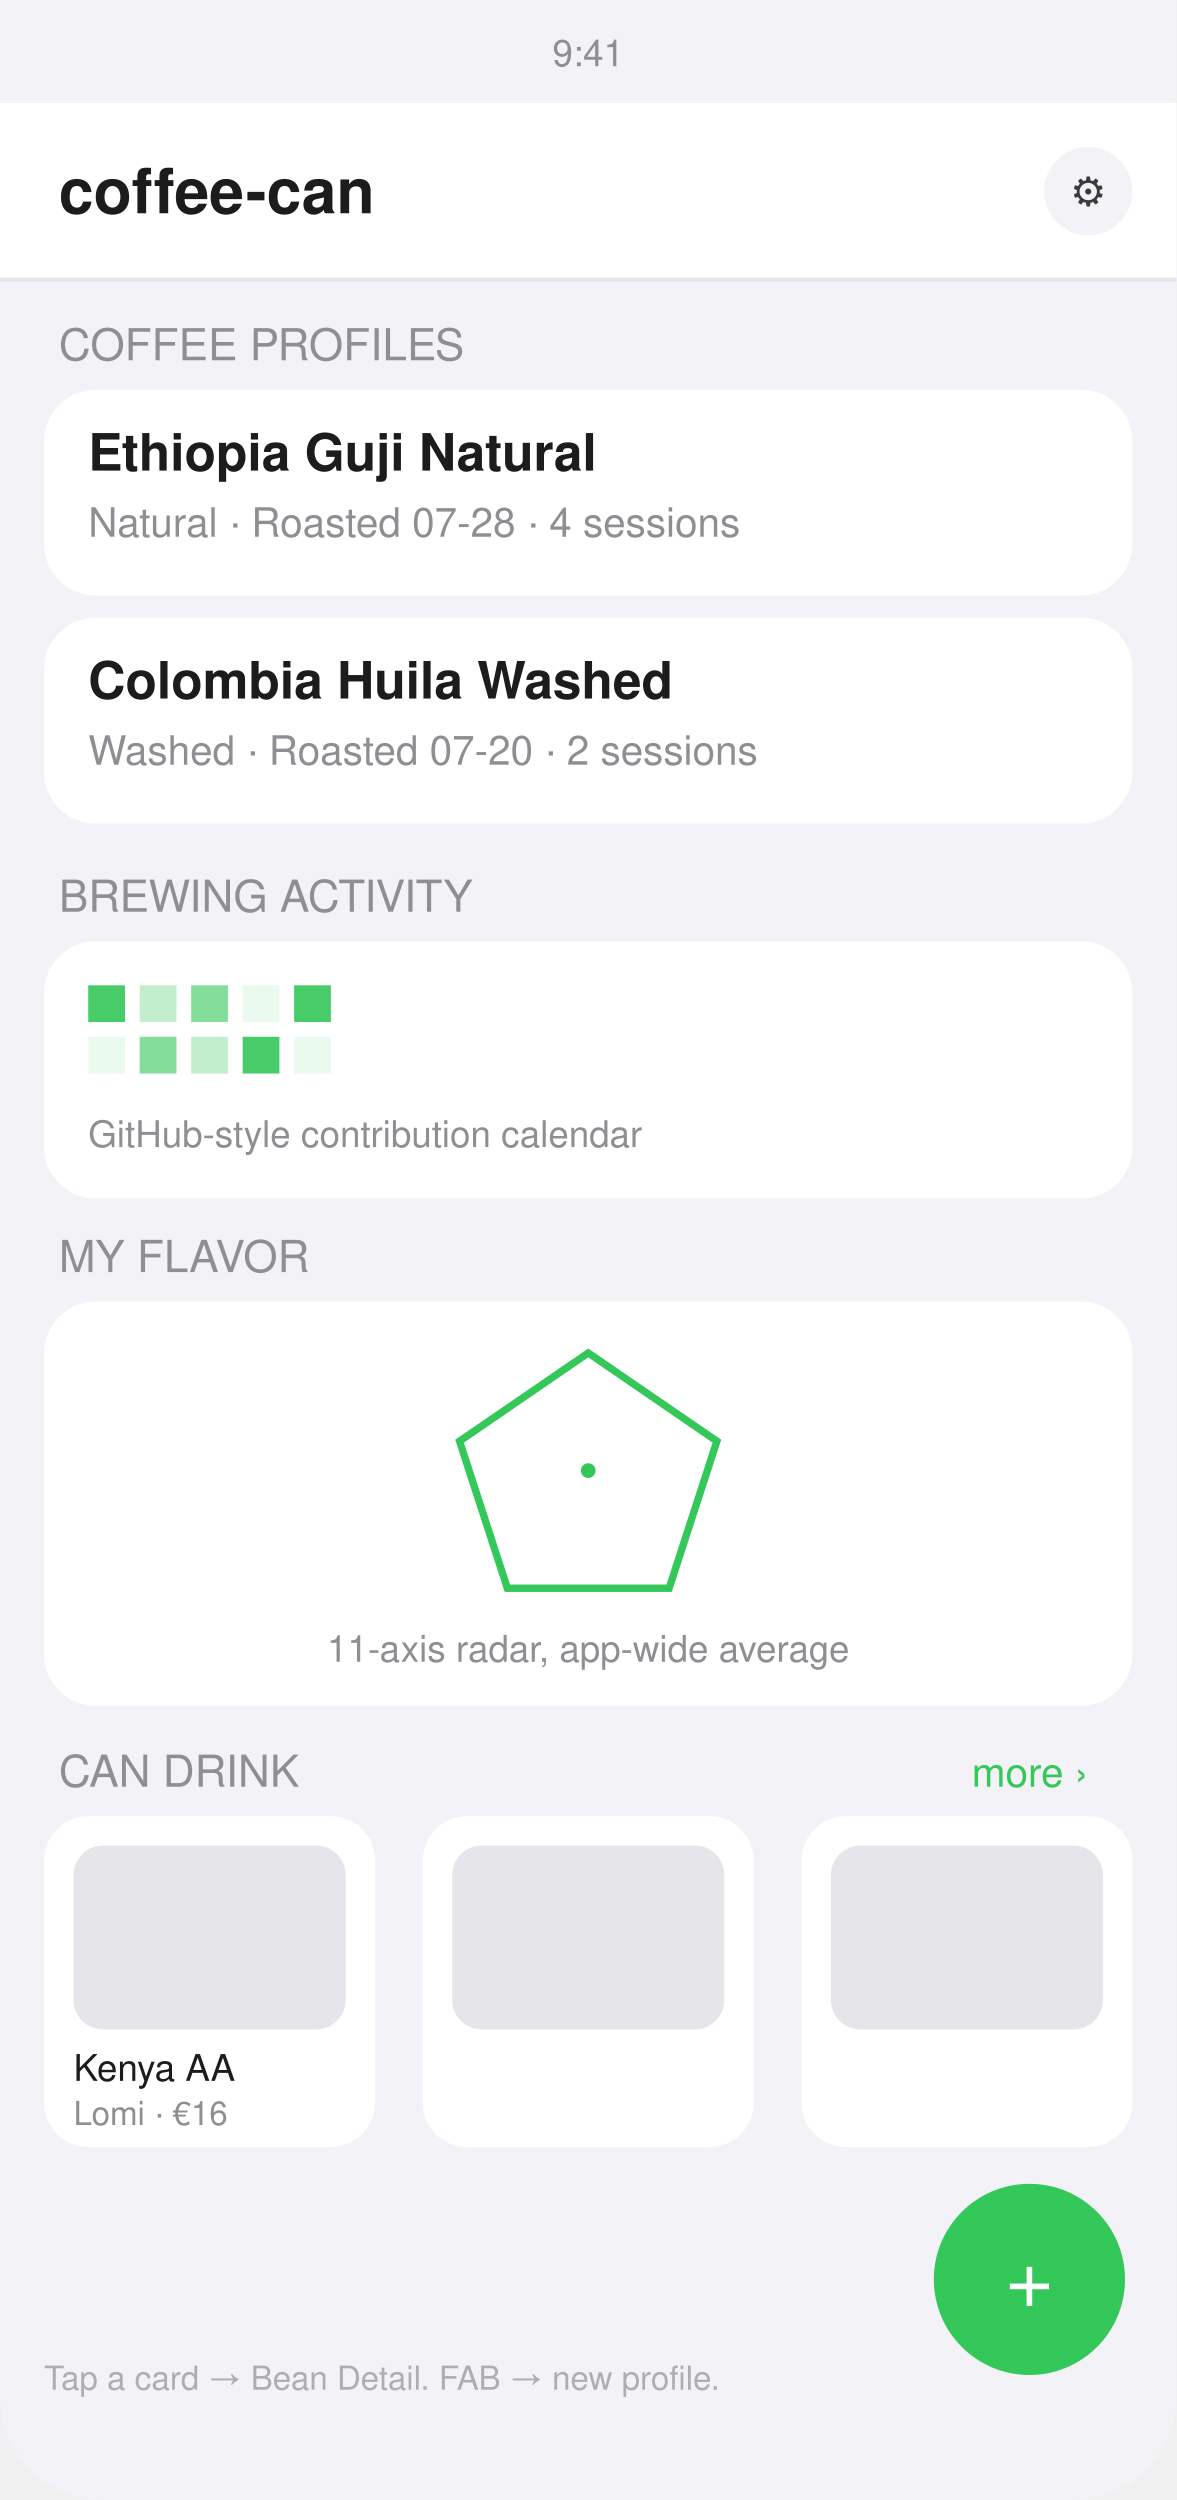
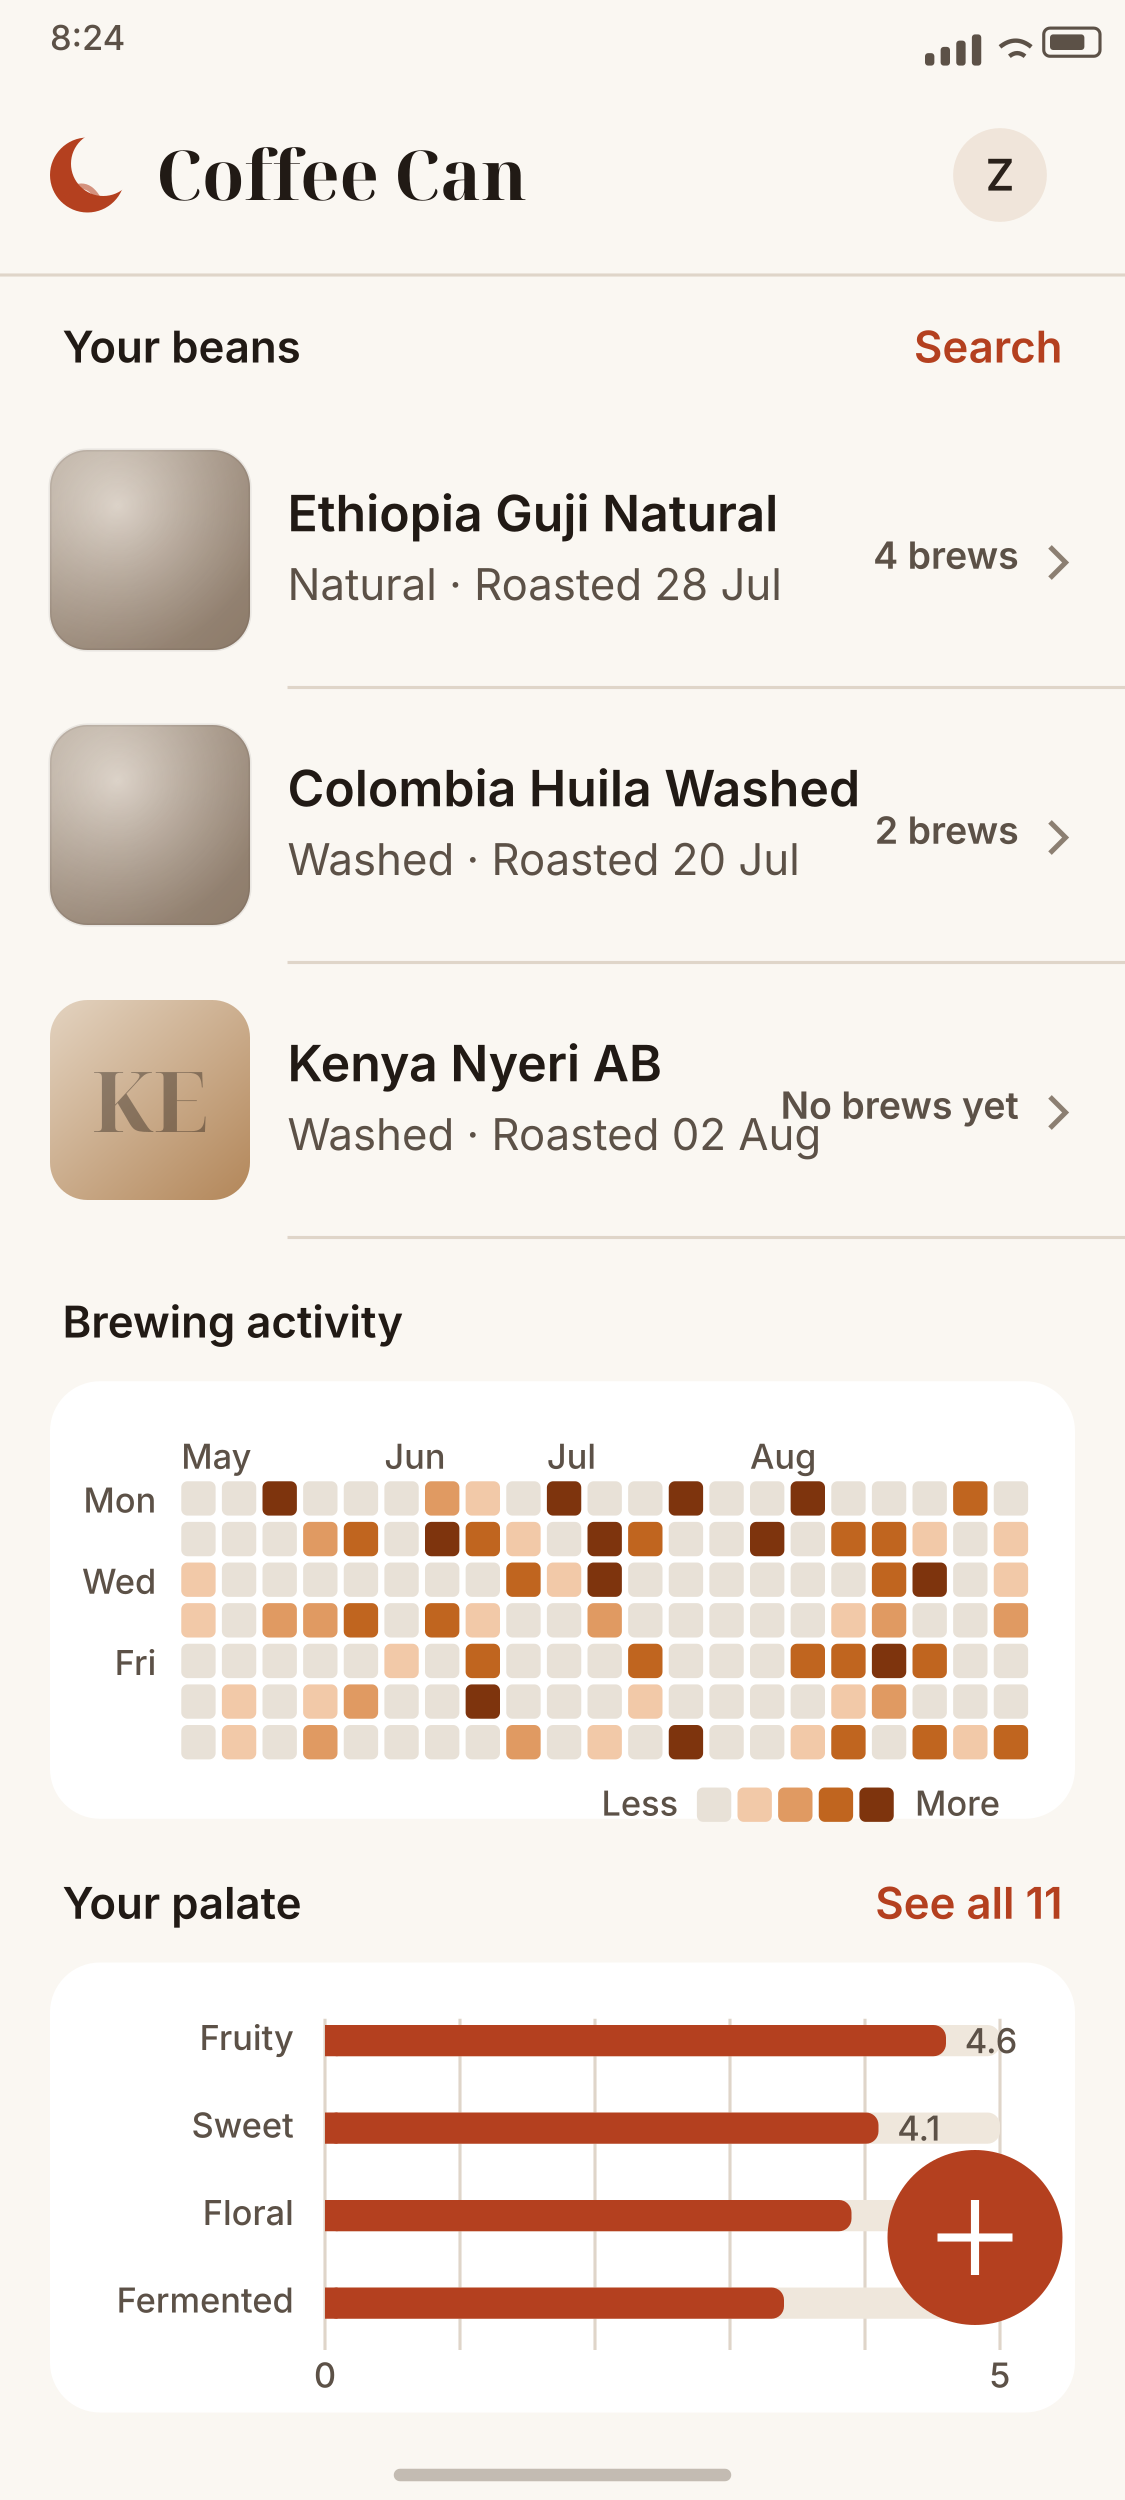
- <svg xmlns="http://www.w3.org/2000/svg" viewBox="0 0 320 680" font-family="Helvetica,Arial,sans-serif">
-   <rect width="320" height="680" rx="28" fill="#F2F2F7" />
-   <rect width="320" height="28" fill="#F2F2F7" />
-   <text x="160" y="18" font-size="10" text-anchor="middle" fill="#8E8E93">9:41</text>
-   <rect x="0" y="28" width="320" height="48" fill="#FFFFFF" />
-   <text x="16" y="58" font-size="17" font-weight="bold" fill="#1C1C1E">coffee-can</text>
-   <circle cx="296" cy="52" r="12" fill="#F2F2F7" />
-   <text x="296" y="56" font-size="11" text-anchor="middle" fill="#3A3A3C">⚙</text>
-   <line x1="0" y1="76" x2="320" y2="76" stroke="#E5E5EA" stroke-width="1" />
-   <text x="16" y="98" font-size="12" fill="#8E8E93">COFFEE PROFILES</text>
-   <g>
-     <rect x="12" y="106" width="296" height="56" rx="14" fill="#FFFFFF" />
-     <text x="24" y="128" font-size="14" font-weight="bold" fill="#1C1C1E">Ethiopia Guji Natural</text>
-     <text x="24" y="146" font-size="11" fill="#8E8E93">Natural · Roasted 07-28 · 4 sessions</text>
-   </g>
-   <g>
-     <rect x="12" y="168" width="296" height="56" rx="14" fill="#FFFFFF" />
-     <text x="24" y="190" font-size="14" font-weight="bold" fill="#1C1C1E">Colombia Huila Washed</text>
-     <text x="24" y="208" font-size="11" fill="#8E8E93">Washed · Roasted 07-20 · 2 sessions</text>
-   </g>
-   <text x="16" y="248" font-size="12" fill="#8E8E93">BREWING ACTIVITY</text>
-   <rect x="12" y="256" width="296" height="70" rx="14" fill="#FFFFFF" />
-   <g fill="#34C759">
-     <rect x="24" y="268" width="10" height="10" opacity="0.9" />
-     <rect x="38" y="268" width="10" height="10" opacity="0.3" />
-     <rect x="52" y="268" width="10" height="10" opacity="0.6" />
-     <rect x="66" y="268" width="10" height="10" opacity="0.1" />
-     <rect x="80" y="268" width="10" height="10" opacity="0.9" />
-     <rect x="24" y="282" width="10" height="10" opacity="0.1" />
-     <rect x="38" y="282" width="10" height="10" opacity="0.6" />
-     <rect x="52" y="282" width="10" height="10" opacity="0.3" />
-     <rect x="66" y="282" width="10" height="10" opacity="0.9" />
-     <rect x="80" y="282" width="10" height="10" opacity="0.1" />
-   </g>
-   <text x="24" y="312" font-size="10" fill="#8E8E93">GitHub-style contribution calendar</text>
-   <text x="16" y="346" font-size="12" fill="#8E8E93">MY FLAVOR</text>
-   <rect x="12" y="354" width="296" height="110" rx="14" fill="#FFFFFF" />
-   <polygon points="160,368 195,392 182,432 138,432 125,392" fill="none" stroke="#34C759" stroke-width="2" />
-   <circle cx="160" cy="400" r="2" fill="#34C759" />
-   <text x="160" y="452" font-size="10" text-anchor="middle" fill="#8E8E93">11-axis radar, app-wide average</text>
-   <text x="16" y="486" font-size="12" fill="#8E8E93">CAN DRINK</text>
-   <text x="296" y="486" font-size="11" text-anchor="end" fill="#34C759">more ›</text>
-   <rect x="12" y="494" width="90" height="90" rx="12" fill="#FFFFFF" />
-   <rect x="20" y="502" width="74" height="50" rx="8" fill="#E5E5EA" />
-   <text x="20" y="566" font-size="10" fill="#1C1C1E">Kenya AA</text>
-   <text x="20" y="578" font-size="9" fill="#8E8E93">Lomi · €16</text>
-   <rect x="115" y="494" width="90" height="90" rx="12" fill="#FFFFFF" />
-   <rect x="123" y="502" width="74" height="50" rx="8" fill="#E5E5EA" />
-   <rect x="218" y="494" width="90" height="90" rx="12" fill="#FFFFFF" />
-   <rect x="226" y="502" width="74" height="50" rx="8" fill="#E5E5EA" />
-   <circle cx="280" cy="620" r="26" fill="#34C759" />
-   <text x="280" y="627" font-size="22" text-anchor="middle" fill="#FFFFFF">+</text>
-   <text x="12" y="650" font-size="9" fill="#AEAEB2">Tap a card → Bean Detail. FAB → new profile.</text>
+ <svg xmlns="http://www.w3.org/2000/svg" viewBox="0 0 360 800" width="360" height="800" font-family="Inter,'Liberation Sans','DejaVu Sans',sans-serif">
+   <defs>
+     <mask id="cres1">
+       <rect x="14.0" y="42.0" width="28" height="28" fill="#fff" />
+       <circle cx="33.04" cy="52.4" r="10.32" fill="#000" />
+     </mask>
+     <linearGradient id="ph2" x1="0" y1="0" x2="1" y2="1">
+       <stop offset="0" stop-color="#D8CCBE" />
+       <stop offset="1" stop-color="#A99684" />
+     </linearGradient>
+     <radialGradient id="hl3" cx="0.34" cy="0.28" r="0.75">
+       <stop offset="0" stop-color="#FFFFFF" stop-opacity="0.34" />
+       <stop offset="1" stop-color="#3B2A1C" stop-opacity="0.26" />
+     </radialGradient>
+     <linearGradient id="ph4" x1="0" y1="0" x2="1" y2="1">
+       <stop offset="0" stop-color="#D8CCBE" />
+       <stop offset="1" stop-color="#A99684" />
+     </linearGradient>
+     <radialGradient id="hl5" cx="0.34" cy="0.28" r="0.75">
+       <stop offset="0" stop-color="#FFFFFF" stop-opacity="0.34" />
+       <stop offset="1" stop-color="#3B2A1C" stop-opacity="0.26" />
+     </radialGradient>
+     <linearGradient id="ot6" x1="0" y1="0" x2="0.9" y2="1">
+       <stop offset="0" stop-color="#E3D3C0" />
+       <stop offset="1" stop-color="#B58A5E" />
+     </linearGradient>
+   </defs>
+   <rect width="360" height="800" fill="#FAF7F2" />
+   <text x="16" y="16" font-family="Inter,'Liberation Sans','DejaVu Sans',sans-serif" font-size="11" font-weight="500" fill="#5C5147">8:24</text>
+   <rect x="296" y="17" width="3" height="4" fill="#5C5147" rx="1" />
+   <rect x="301" y="15" width="3" height="6" fill="#5C5147" rx="1" />
+   <rect x="306" y="13" width="3" height="8" fill="#5C5147" rx="1" />
+   <rect x="311" y="11" width="3" height="10" fill="#5C5147" rx="1" />
+   <path d="M320 15 q5 -4 10 0 M323 18 q2.5 -2 5 0" fill="none" stroke="#5C5147" stroke-width="1.4" />
+   <rect x="334" y="9" width="18" height="9" fill="none" rx="2" stroke="#5C5147" stroke-width="1" />
+   <rect x="336" y="11" width="11" height="5" fill="#5C5147" rx="1" />
+   <circle cx="28" cy="56.0" r="12.0" fill="#B4401F" mask="url(#cres1)" />
+   <path d="M20.56 62.24 Q27.4 56.24 31.6 63.92" fill="none" stroke="#B4401F" stroke-width="1.8" opacity="0.55" />
+   <text x="50" y="64.0" font-family="Fraunces,'Noto Serif Display',Georgia,serif" font-size="22" font-weight="600" fill="#211A15">Coffee Can</text>
+   <circle cx="320" cy="56.0" r="15" fill="#F0E5DA" />
+   <text x="320" y="61.0" font-family="Inter,'Liberation Sans','DejaVu Sans',sans-serif" font-size="14" font-weight="600" fill="#2A211A" text-anchor="middle">Z</text>
+   <line x1="0" y1="88" x2="360" y2="88" stroke="#DFD5C9" stroke-width="1" />
+   <text x="20" y="116" font-family="Inter,'Liberation Sans','DejaVu Sans',sans-serif" font-size="14" font-weight="600" fill="#211A15">Your beans</text>
+   <text x="340" y="116" font-family="Inter,'Liberation Sans','DejaVu Sans',sans-serif" font-size="14" font-weight="600" fill="#B4401F" text-anchor="end">Search</text>
+   <rect x="16" y="144" width="64" height="64" fill="url(#ph2)" rx="12" />
+   <rect x="16" y="144" width="64" height="64" fill="url(#hl3)" rx="12" />
+   <rect x="16" y="144" width="64" height="64" fill="none" rx="12" stroke="#211A15" stroke-width="1" opacity="0.08" />
+   <text x="92" y="170" font-family="Inter,'Liberation Sans','DejaVu Sans',sans-serif" font-size="16" font-weight="600" fill="#211A15">Ethiopia Guji Natural</text>
+   <text x="92" y="192" font-family="Inter,'Liberation Sans','DejaVu Sans',sans-serif" font-size="14" font-weight="400" fill="#5C5147">Natural · Roasted 28 Jul</text>
+   <text x="326" y="182" font-family="Inter,'Liberation Sans','DejaVu Sans',sans-serif" font-size="12" font-weight="600" fill="#5C5147" text-anchor="end">4 brews</text>
+   <path d="M336 175 l5 5 l-5 5" fill="none" stroke="#8C7F72" stroke-width="1.6" />
+   <line x1="92" y1="220" x2="360" y2="220" stroke="#DFD5C9" stroke-width="1" />
+   <rect x="16" y="232" width="64" height="64" fill="url(#ph4)" rx="12" />
+   <rect x="16" y="232" width="64" height="64" fill="url(#hl5)" rx="12" />
+   <rect x="16" y="232" width="64" height="64" fill="none" rx="12" stroke="#211A15" stroke-width="1" opacity="0.08" />
+   <text x="92" y="258" font-family="Inter,'Liberation Sans','DejaVu Sans',sans-serif" font-size="16" font-weight="600" fill="#211A15">Colombia Huila Washed</text>
+   <text x="92" y="280" font-family="Inter,'Liberation Sans','DejaVu Sans',sans-serif" font-size="14" font-weight="400" fill="#5C5147">Washed · Roasted 20 Jul</text>
+   <text x="326" y="270" font-family="Inter,'Liberation Sans','DejaVu Sans',sans-serif" font-size="12" font-weight="600" fill="#5C5147" text-anchor="end">2 brews</text>
+   <path d="M336 263 l5 5 l-5 5" fill="none" stroke="#8C7F72" stroke-width="1.6" />
+   <line x1="92" y1="308" x2="360" y2="308" stroke="#DFD5C9" stroke-width="1" />
+   <rect x="16" y="320" width="64" height="64" fill="url(#ot6)" rx="12" />
+   <text x="48.0" y="362.24" font-family="Fraunces,'Noto Serif Display',Georgia,serif" font-size="26.88" font-weight="600" fill="#211A15" text-anchor="middle" opacity="0.4">KE</text>
+   <text x="92" y="346" font-family="Inter,'Liberation Sans','DejaVu Sans',sans-serif" font-size="16" font-weight="600" fill="#211A15">Kenya Nyeri AB</text>
+   <text x="92" y="368" font-family="Inter,'Liberation Sans','DejaVu Sans',sans-serif" font-size="14" font-weight="400" fill="#5C5147">Washed · Roasted 02 Aug</text>
+   <text x="326" y="358" font-family="Inter,'Liberation Sans','DejaVu Sans',sans-serif" font-size="12" font-weight="600" fill="#5C5147" text-anchor="end">No brews yet</text>
+   <path d="M336 351 l5 5 l-5 5" fill="none" stroke="#8C7F72" stroke-width="1.6" />
+   <line x1="92" y1="396" x2="360" y2="396" stroke="#DFD5C9" stroke-width="1" />
+   <text x="20" y="428" font-family="Inter,'Liberation Sans','DejaVu Sans',sans-serif" font-size="14" font-weight="600" fill="#211A15">Brewing activity</text>
+   <rect x="16" y="442" width="328" height="140" fill="#FFFFFF" rx="16" />
+   <text x="58" y="470" font-family="Inter,'Liberation Sans','DejaVu Sans',sans-serif" font-size="11" font-weight="500" fill="#5C5147">May</text>
+   <text x="123" y="470" font-family="Inter,'Liberation Sans','DejaVu Sans',sans-serif" font-size="11" font-weight="500" fill="#5C5147">Jun</text>
+   <text x="175" y="470" font-family="Inter,'Liberation Sans','DejaVu Sans',sans-serif" font-size="11" font-weight="500" fill="#5C5147">Jul</text>
+   <text x="240" y="470" font-family="Inter,'Liberation Sans','DejaVu Sans',sans-serif" font-size="11" font-weight="500" fill="#5C5147">Aug</text>
+   <text x="50" y="484" font-family="Inter,'Liberation Sans','DejaVu Sans',sans-serif" font-size="11" font-weight="500" fill="#5C5147" text-anchor="end">Mon</text>
+   <text x="50" y="510" font-family="Inter,'Liberation Sans','DejaVu Sans',sans-serif" font-size="11" font-weight="500" fill="#5C5147" text-anchor="end">Wed</text>
+   <text x="50" y="536" font-family="Inter,'Liberation Sans','DejaVu Sans',sans-serif" font-size="11" font-weight="500" fill="#5C5147" text-anchor="end">Fri</text>
+   <rect x="58" y="474" width="11" height="11" fill="#E8E1D7" rx="2" />
+   <rect x="58" y="487" width="11" height="11" fill="#E8E1D7" rx="2" />
+   <rect x="58" y="500" width="11" height="11" fill="#F2C9A8" rx="2" />
+   <rect x="58" y="513" width="11" height="11" fill="#F2C9A8" rx="2" />
+   <rect x="58" y="526" width="11" height="11" fill="#E8E1D7" rx="2" />
+   <rect x="58" y="539" width="11" height="11" fill="#E8E1D7" rx="2" />
+   <rect x="58" y="552" width="11" height="11" fill="#E8E1D7" rx="2" />
+   <rect x="71" y="474" width="11" height="11" fill="#E8E1D7" rx="2" />
+   <rect x="71" y="487" width="11" height="11" fill="#E8E1D7" rx="2" />
+   <rect x="71" y="500" width="11" height="11" fill="#E8E1D7" rx="2" />
+   <rect x="71" y="513" width="11" height="11" fill="#E8E1D7" rx="2" />
+   <rect x="71" y="526" width="11" height="11" fill="#E8E1D7" rx="2" />
+   <rect x="71" y="539" width="11" height="11" fill="#F2C9A8" rx="2" />
+   <rect x="71" y="552" width="11" height="11" fill="#F2C9A8" rx="2" />
+   <rect x="84" y="474" width="11" height="11" fill="#7E340D" rx="2" />
+   <rect x="84" y="487" width="11" height="11" fill="#E8E1D7" rx="2" />
+   <rect x="84" y="500" width="11" height="11" fill="#E8E1D7" rx="2" />
+   <rect x="84" y="513" width="11" height="11" fill="#E09A62" rx="2" />
+   <rect x="84" y="526" width="11" height="11" fill="#E8E1D7" rx="2" />
+   <rect x="84" y="539" width="11" height="11" fill="#E8E1D7" rx="2" />
+   <rect x="84" y="552" width="11" height="11" fill="#E8E1D7" rx="2" />
+   <rect x="97" y="474" width="11" height="11" fill="#E8E1D7" rx="2" />
+   <rect x="97" y="487" width="11" height="11" fill="#E09A62" rx="2" />
+   <rect x="97" y="500" width="11" height="11" fill="#E8E1D7" rx="2" />
+   <rect x="97" y="513" width="11" height="11" fill="#E09A62" rx="2" />
+   <rect x="97" y="526" width="11" height="11" fill="#E8E1D7" rx="2" />
+   <rect x="97" y="539" width="11" height="11" fill="#F2C9A8" rx="2" />
+   <rect x="97" y="552" width="11" height="11" fill="#E09A62" rx="2" />
+   <rect x="110" y="474" width="11" height="11" fill="#E8E1D7" rx="2" />
+   <rect x="110" y="487" width="11" height="11" fill="#C0651F" rx="2" />
+   <rect x="110" y="500" width="11" height="11" fill="#E8E1D7" rx="2" />
+   <rect x="110" y="513" width="11" height="11" fill="#C0651F" rx="2" />
+   <rect x="110" y="526" width="11" height="11" fill="#E8E1D7" rx="2" />
+   <rect x="110" y="539" width="11" height="11" fill="#E09A62" rx="2" />
+   <rect x="110" y="552" width="11" height="11" fill="#E8E1D7" rx="2" />
+   <rect x="123" y="474" width="11" height="11" fill="#E8E1D7" rx="2" />
+   <rect x="123" y="487" width="11" height="11" fill="#E8E1D7" rx="2" />
+   <rect x="123" y="500" width="11" height="11" fill="#E8E1D7" rx="2" />
+   <rect x="123" y="513" width="11" height="11" fill="#E8E1D7" rx="2" />
+   <rect x="123" y="526" width="11" height="11" fill="#F2C9A8" rx="2" />
+   <rect x="123" y="539" width="11" height="11" fill="#E8E1D7" rx="2" />
+   <rect x="123" y="552" width="11" height="11" fill="#E8E1D7" rx="2" />
+   <rect x="136" y="474" width="11" height="11" fill="#E09A62" rx="2" />
+   <rect x="136" y="487" width="11" height="11" fill="#7E340D" rx="2" />
+   <rect x="136" y="500" width="11" height="11" fill="#E8E1D7" rx="2" />
+   <rect x="136" y="513" width="11" height="11" fill="#C0651F" rx="2" />
+   <rect x="136" y="526" width="11" height="11" fill="#E8E1D7" rx="2" />
+   <rect x="136" y="539" width="11" height="11" fill="#E8E1D7" rx="2" />
+   <rect x="136" y="552" width="11" height="11" fill="#E8E1D7" rx="2" />
+   <rect x="149" y="474" width="11" height="11" fill="#F2C9A8" rx="2" />
+   <rect x="149" y="487" width="11" height="11" fill="#C0651F" rx="2" />
+   <rect x="149" y="500" width="11" height="11" fill="#E8E1D7" rx="2" />
+   <rect x="149" y="513" width="11" height="11" fill="#F2C9A8" rx="2" />
+   <rect x="149" y="526" width="11" height="11" fill="#C0651F" rx="2" />
+   <rect x="149" y="539" width="11" height="11" fill="#7E340D" rx="2" />
+   <rect x="149" y="552" width="11" height="11" fill="#E8E1D7" rx="2" />
+   <rect x="162" y="474" width="11" height="11" fill="#E8E1D7" rx="2" />
+   <rect x="162" y="487" width="11" height="11" fill="#F2C9A8" rx="2" />
+   <rect x="162" y="500" width="11" height="11" fill="#C0651F" rx="2" />
+   <rect x="162" y="513" width="11" height="11" fill="#E8E1D7" rx="2" />
+   <rect x="162" y="526" width="11" height="11" fill="#E8E1D7" rx="2" />
+   <rect x="162" y="539" width="11" height="11" fill="#E8E1D7" rx="2" />
+   <rect x="162" y="552" width="11" height="11" fill="#E09A62" rx="2" />
+   <rect x="175" y="474" width="11" height="11" fill="#7E340D" rx="2" />
+   <rect x="175" y="487" width="11" height="11" fill="#E8E1D7" rx="2" />
+   <rect x="175" y="500" width="11" height="11" fill="#F2C9A8" rx="2" />
+   <rect x="175" y="513" width="11" height="11" fill="#E8E1D7" rx="2" />
+   <rect x="175" y="526" width="11" height="11" fill="#E8E1D7" rx="2" />
+   <rect x="175" y="539" width="11" height="11" fill="#E8E1D7" rx="2" />
+   <rect x="175" y="552" width="11" height="11" fill="#E8E1D7" rx="2" />
+   <rect x="188" y="474" width="11" height="11" fill="#E8E1D7" rx="2" />
+   <rect x="188" y="487" width="11" height="11" fill="#7E340D" rx="2" />
+   <rect x="188" y="500" width="11" height="11" fill="#7E340D" rx="2" />
+   <rect x="188" y="513" width="11" height="11" fill="#E09A62" rx="2" />
+   <rect x="188" y="526" width="11" height="11" fill="#E8E1D7" rx="2" />
+   <rect x="188" y="539" width="11" height="11" fill="#E8E1D7" rx="2" />
+   <rect x="188" y="552" width="11" height="11" fill="#F2C9A8" rx="2" />
+   <rect x="201" y="474" width="11" height="11" fill="#E8E1D7" rx="2" />
+   <rect x="201" y="487" width="11" height="11" fill="#C0651F" rx="2" />
+   <rect x="201" y="500" width="11" height="11" fill="#E8E1D7" rx="2" />
+   <rect x="201" y="513" width="11" height="11" fill="#E8E1D7" rx="2" />
+   <rect x="201" y="526" width="11" height="11" fill="#C0651F" rx="2" />
+   <rect x="201" y="539" width="11" height="11" fill="#F2C9A8" rx="2" />
+   <rect x="201" y="552" width="11" height="11" fill="#E8E1D7" rx="2" />
+   <rect x="214" y="474" width="11" height="11" fill="#7E340D" rx="2" />
+   <rect x="214" y="487" width="11" height="11" fill="#E8E1D7" rx="2" />
+   <rect x="214" y="500" width="11" height="11" fill="#E8E1D7" rx="2" />
+   <rect x="214" y="513" width="11" height="11" fill="#E8E1D7" rx="2" />
+   <rect x="214" y="526" width="11" height="11" fill="#E8E1D7" rx="2" />
+   <rect x="214" y="539" width="11" height="11" fill="#E8E1D7" rx="2" />
+   <rect x="214" y="552" width="11" height="11" fill="#7E340D" rx="2" />
+   <rect x="227" y="474" width="11" height="11" fill="#E8E1D7" rx="2" />
+   <rect x="227" y="487" width="11" height="11" fill="#E8E1D7" rx="2" />
+   <rect x="227" y="500" width="11" height="11" fill="#E8E1D7" rx="2" />
+   <rect x="227" y="513" width="11" height="11" fill="#E8E1D7" rx="2" />
+   <rect x="227" y="526" width="11" height="11" fill="#E8E1D7" rx="2" />
+   <rect x="227" y="539" width="11" height="11" fill="#E8E1D7" rx="2" />
+   <rect x="227" y="552" width="11" height="11" fill="#E8E1D7" rx="2" />
+   <rect x="240" y="474" width="11" height="11" fill="#E8E1D7" rx="2" />
+   <rect x="240" y="487" width="11" height="11" fill="#7E340D" rx="2" />
+   <rect x="240" y="500" width="11" height="11" fill="#E8E1D7" rx="2" />
+   <rect x="240" y="513" width="11" height="11" fill="#E8E1D7" rx="2" />
+   <rect x="240" y="526" width="11" height="11" fill="#E8E1D7" rx="2" />
+   <rect x="240" y="539" width="11" height="11" fill="#E8E1D7" rx="2" />
+   <rect x="240" y="552" width="11" height="11" fill="#E8E1D7" rx="2" />
+   <rect x="253" y="474" width="11" height="11" fill="#7E340D" rx="2" />
+   <rect x="253" y="487" width="11" height="11" fill="#E8E1D7" rx="2" />
+   <rect x="253" y="500" width="11" height="11" fill="#E8E1D7" rx="2" />
+   <rect x="253" y="513" width="11" height="11" fill="#E8E1D7" rx="2" />
+   <rect x="253" y="526" width="11" height="11" fill="#C0651F" rx="2" />
+   <rect x="253" y="539" width="11" height="11" fill="#E8E1D7" rx="2" />
+   <rect x="253" y="552" width="11" height="11" fill="#F2C9A8" rx="2" />
+   <rect x="266" y="474" width="11" height="11" fill="#E8E1D7" rx="2" />
+   <rect x="266" y="487" width="11" height="11" fill="#C0651F" rx="2" />
+   <rect x="266" y="500" width="11" height="11" fill="#E8E1D7" rx="2" />
+   <rect x="266" y="513" width="11" height="11" fill="#F2C9A8" rx="2" />
+   <rect x="266" y="526" width="11" height="11" fill="#C0651F" rx="2" />
+   <rect x="266" y="539" width="11" height="11" fill="#F2C9A8" rx="2" />
+   <rect x="266" y="552" width="11" height="11" fill="#C0651F" rx="2" />
+   <rect x="279" y="474" width="11" height="11" fill="#E8E1D7" rx="2" />
+   <rect x="279" y="487" width="11" height="11" fill="#C0651F" rx="2" />
+   <rect x="279" y="500" width="11" height="11" fill="#C0651F" rx="2" />
+   <rect x="279" y="513" width="11" height="11" fill="#E09A62" rx="2" />
+   <rect x="279" y="526" width="11" height="11" fill="#7E340D" rx="2" />
+   <rect x="279" y="539" width="11" height="11" fill="#E09A62" rx="2" />
+   <rect x="279" y="552" width="11" height="11" fill="#E8E1D7" rx="2" />
+   <rect x="292" y="474" width="11" height="11" fill="#E8E1D7" rx="2" />
+   <rect x="292" y="487" width="11" height="11" fill="#F2C9A8" rx="2" />
+   <rect x="292" y="500" width="11" height="11" fill="#7E340D" rx="2" />
+   <rect x="292" y="513" width="11" height="11" fill="#E8E1D7" rx="2" />
+   <rect x="292" y="526" width="11" height="11" fill="#C0651F" rx="2" />
+   <rect x="292" y="539" width="11" height="11" fill="#E8E1D7" rx="2" />
+   <rect x="292" y="552" width="11" height="11" fill="#C0651F" rx="2" />
+   <rect x="305" y="474" width="11" height="11" fill="#C0651F" rx="2" />
+   <rect x="305" y="487" width="11" height="11" fill="#E8E1D7" rx="2" />
+   <rect x="305" y="500" width="11" height="11" fill="#E8E1D7" rx="2" />
+   <rect x="305" y="513" width="11" height="11" fill="#E8E1D7" rx="2" />
+   <rect x="305" y="526" width="11" height="11" fill="#E8E1D7" rx="2" />
+   <rect x="305" y="539" width="11" height="11" fill="#E8E1D7" rx="2" />
+   <rect x="305" y="552" width="11" height="11" fill="#F2C9A8" rx="2" />
+   <rect x="318" y="474" width="11" height="11" fill="#E8E1D7" rx="2" />
+   <rect x="318" y="487" width="11" height="11" fill="#F2C9A8" rx="2" />
+   <rect x="318" y="500" width="11" height="11" fill="#F2C9A8" rx="2" />
+   <rect x="318" y="513" width="11" height="11" fill="#E09A62" rx="2" />
+   <rect x="318" y="526" width="11" height="11" fill="#E8E1D7" rx="2" />
+   <rect x="318" y="539" width="11" height="11" fill="#E8E1D7" rx="2" />
+   <rect x="318" y="552" width="11" height="11" fill="#C0651F" rx="2" />
+   <text x="320" y="581" font-family="Inter,'Liberation Sans','DejaVu Sans',sans-serif" font-size="11" font-weight="500" fill="#5C5147" text-anchor="end">More</text>
+   <rect x="275" y="572" width="11" height="11" fill="#7E340D" rx="2" />
+   <rect x="262" y="572" width="11" height="11" fill="#C0651F" rx="2" />
+   <rect x="249" y="572" width="11" height="11" fill="#E09A62" rx="2" />
+   <rect x="236" y="572" width="11" height="11" fill="#F2C9A8" rx="2" />
+   <rect x="223" y="572" width="11" height="11" fill="#E8E1D7" rx="2" />
+   <text x="217" y="581" font-family="Inter,'Liberation Sans','DejaVu Sans',sans-serif" font-size="11" font-weight="500" fill="#5C5147" text-anchor="end">Less</text>
+   <text x="20" y="614" font-family="Inter,'Liberation Sans','DejaVu Sans',sans-serif" font-size="14" font-weight="600" fill="#211A15">Your palate</text>
+   <text x="340" y="614" font-family="Inter,'Liberation Sans','DejaVu Sans',sans-serif" font-size="14" font-weight="600" fill="#B4401F" text-anchor="end">See all 11</text>
+   <rect x="16" y="628" width="328" height="144" fill="#FFFFFF" rx="16" />
+   <line x1="104.0" y1="646" x2="104.0" y2="752" stroke="#DFD5C9" stroke-width="1" />
+   <line x1="147.2" y1="646" x2="147.2" y2="752" stroke="#DFD5C9" stroke-width="1" />
+   <line x1="190.4" y1="646" x2="190.4" y2="752" stroke="#DFD5C9" stroke-width="1" />
+   <line x1="233.6" y1="646" x2="233.6" y2="752" stroke="#DFD5C9" stroke-width="1" />
+   <line x1="276.8" y1="646" x2="276.8" y2="752" stroke="#DFD5C9" stroke-width="1" />
+   <line x1="320.0" y1="646" x2="320.0" y2="752" stroke="#DFD5C9" stroke-width="1" />
+   <text x="94" y="656" font-family="Inter,'Liberation Sans','DejaVu Sans',sans-serif" font-size="11" font-weight="500" fill="#5C5147" text-anchor="end">Fruity</text>
+   <rect x="104" y="648" width="216" height="10" fill="#EFE7DC" rx="4" />
+   <rect x="104" y="648" width="198.72" height="10" fill="#B4401F" rx="4" />
+   <rect x="104" y="648" width="4" height="10" fill="#B4401F" />
+   <text x="308.72" y="657" font-family="Inter,'Liberation Sans','DejaVu Sans',sans-serif" font-size="11" font-weight="500" fill="#5C5147">4.6</text>
+   <text x="94" y="684" font-family="Inter,'Liberation Sans','DejaVu Sans',sans-serif" font-size="11" font-weight="500" fill="#5C5147" text-anchor="end">Sweet</text>
+   <rect x="104" y="676" width="216" height="10" fill="#EFE7DC" rx="4" />
+   <rect x="104" y="676" width="177.12" height="10" fill="#B4401F" rx="4" />
+   <rect x="104" y="676" width="4" height="10" fill="#B4401F" />
+   <text x="287.12" y="685" font-family="Inter,'Liberation Sans','DejaVu Sans',sans-serif" font-size="11" font-weight="500" fill="#5C5147">4.1</text>
+   <text x="94" y="712" font-family="Inter,'Liberation Sans','DejaVu Sans',sans-serif" font-size="11" font-weight="500" fill="#5C5147" text-anchor="end">Floral</text>
+   <rect x="104" y="704" width="216" height="10" fill="#EFE7DC" rx="4" />
+   <rect x="104" y="704" width="168.48" height="10" fill="#B4401F" rx="4" />
+   <rect x="104" y="704" width="4" height="10" fill="#B4401F" />
+   <text x="94" y="740" font-family="Inter,'Liberation Sans','DejaVu Sans',sans-serif" font-size="11" font-weight="500" fill="#5C5147" text-anchor="end">Fermented</text>
+   <rect x="104" y="732" width="216" height="10" fill="#EFE7DC" rx="4" />
+   <rect x="104" y="732" width="146.88" height="10" fill="#B4401F" rx="4" />
+   <rect x="104" y="732" width="4" height="10" fill="#B4401F" />
+   <text x="104" y="764" font-family="Inter,'Liberation Sans','DejaVu Sans',sans-serif" font-size="11" font-weight="500" fill="#5C5147" text-anchor="middle">0</text>
+   <text x="320" y="764" font-family="Inter,'Liberation Sans','DejaVu Sans',sans-serif" font-size="11" font-weight="500" fill="#5C5147" text-anchor="middle">5</text>
+   <circle cx="312" cy="716" r="28" fill="#B4401F" />
+   <path d="M300 716 h24 M312 704 v24" fill="none" stroke="#FFFFFF" stroke-width="2.6" />
+   <rect x="126.0" y="790" width="108" height="4" fill="#8C7F72" rx="2" opacity="0.5" />
</svg>
